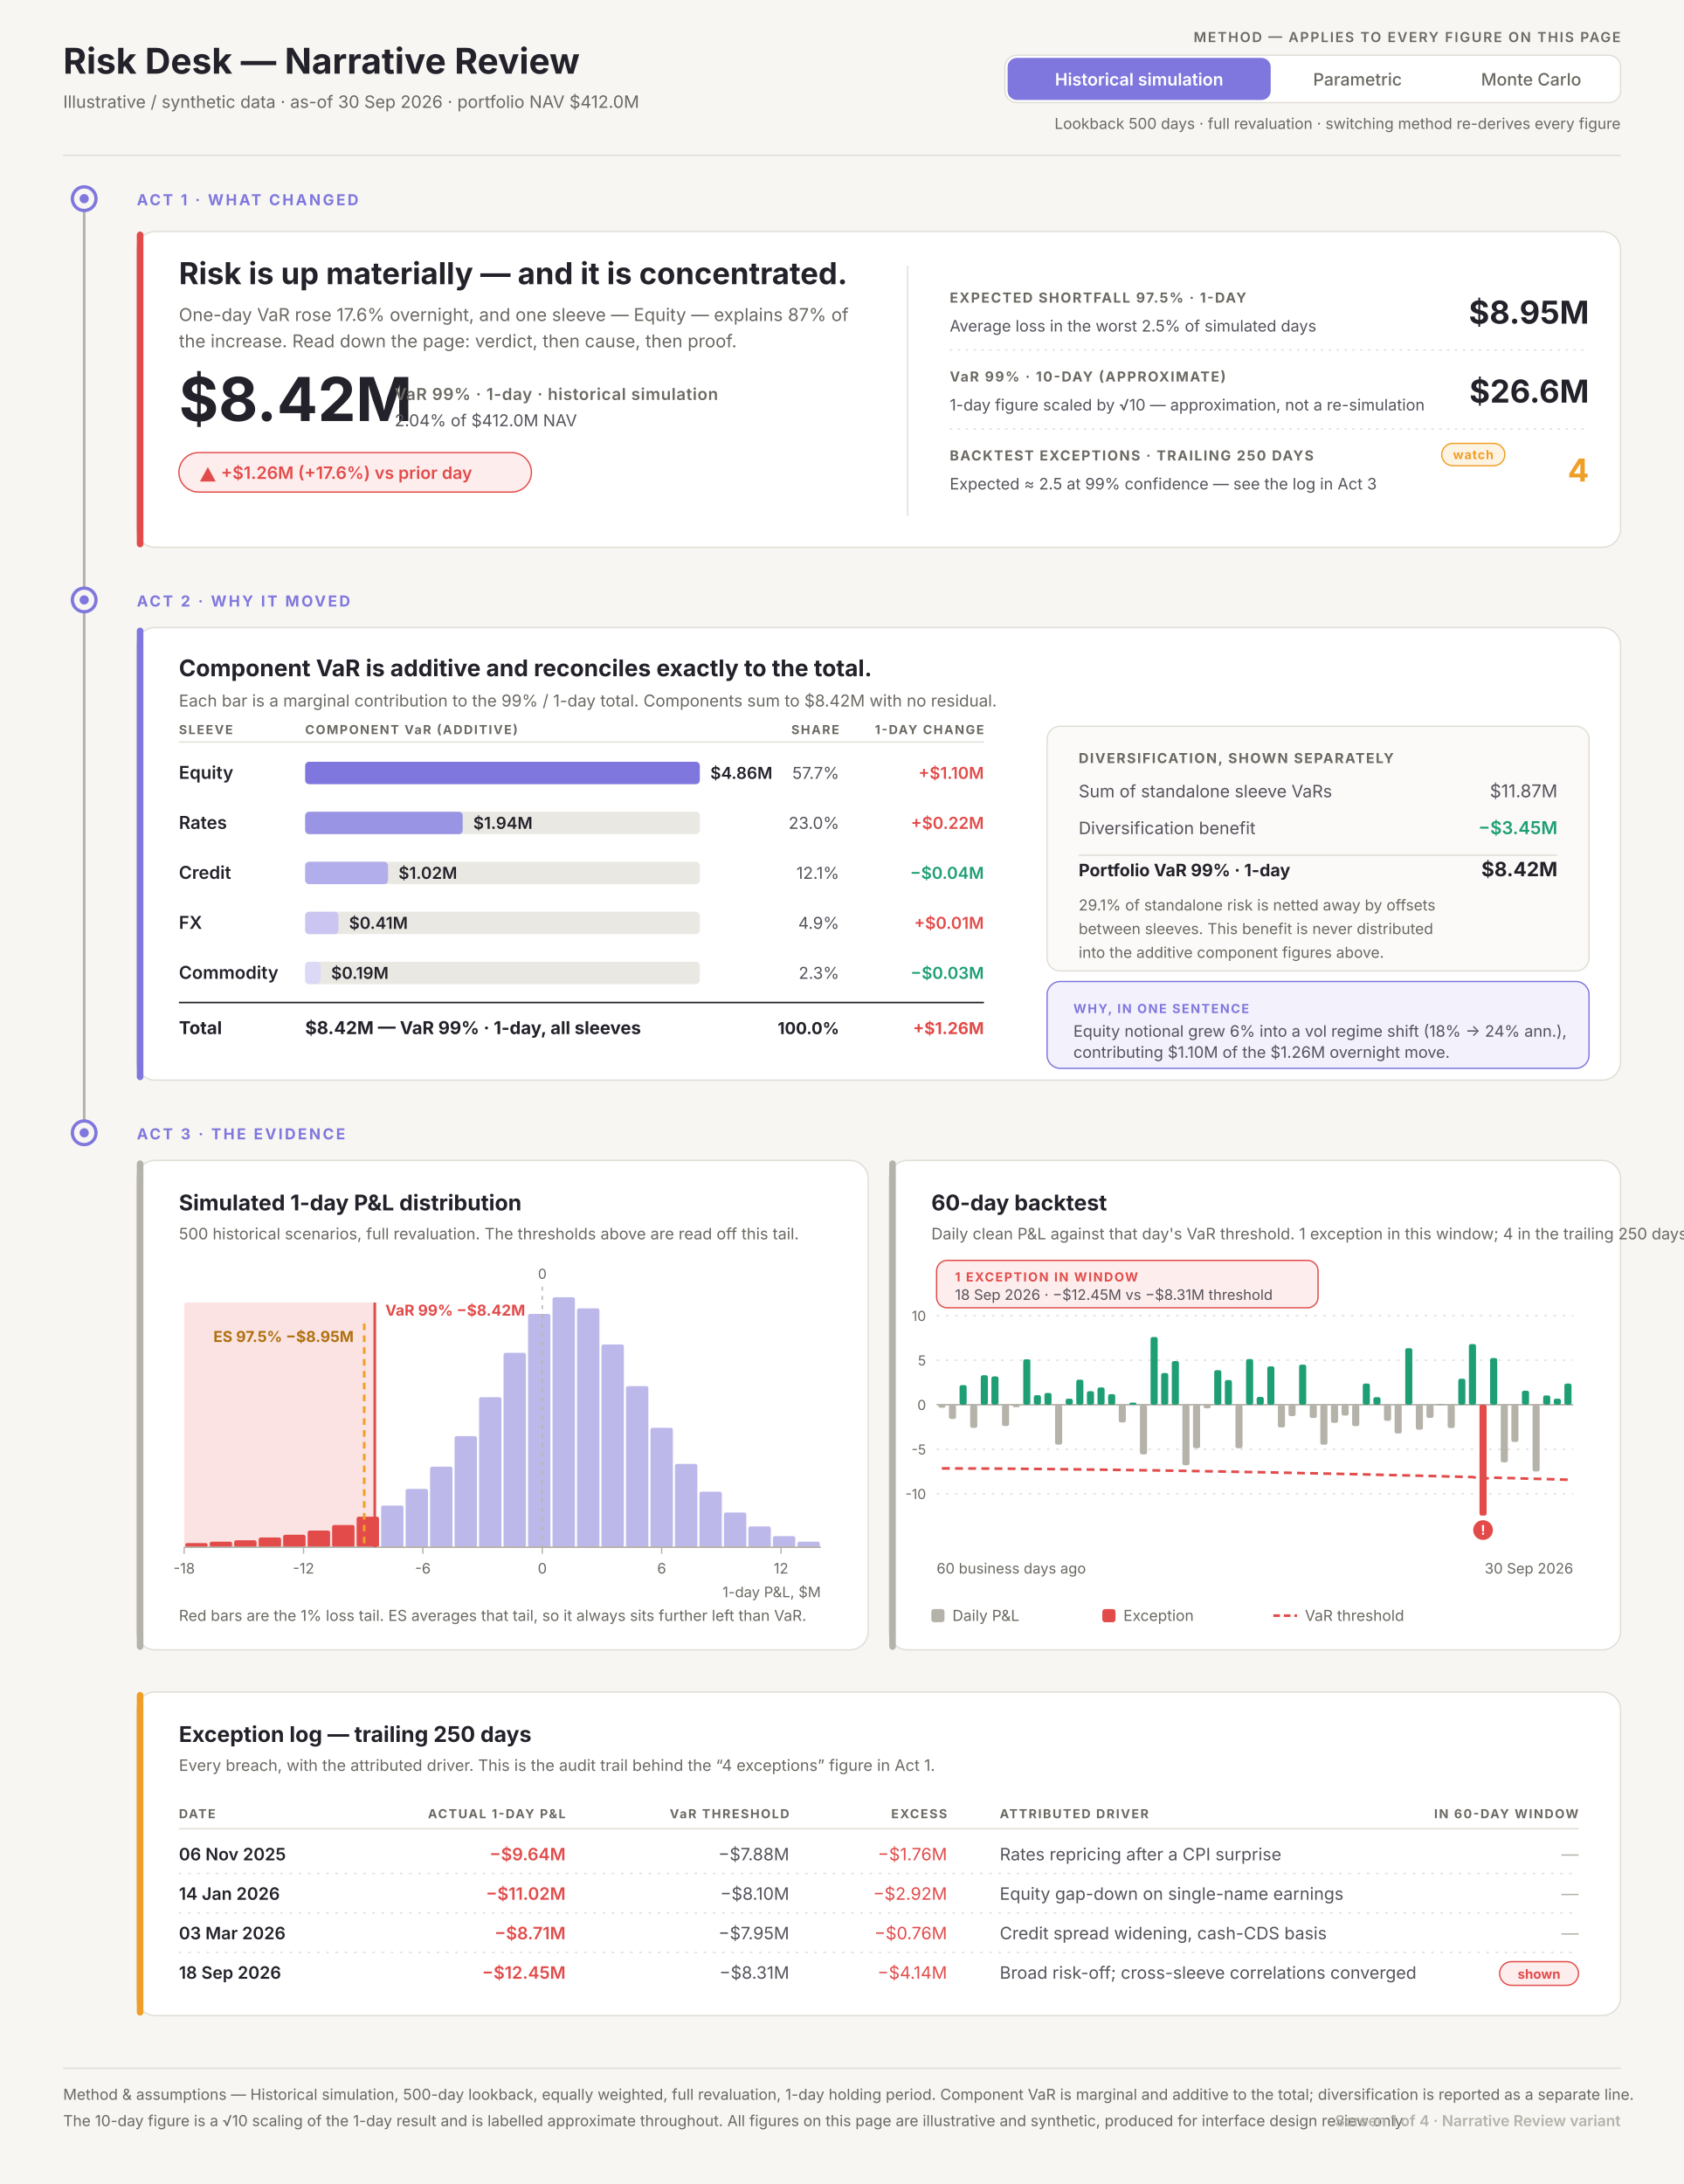
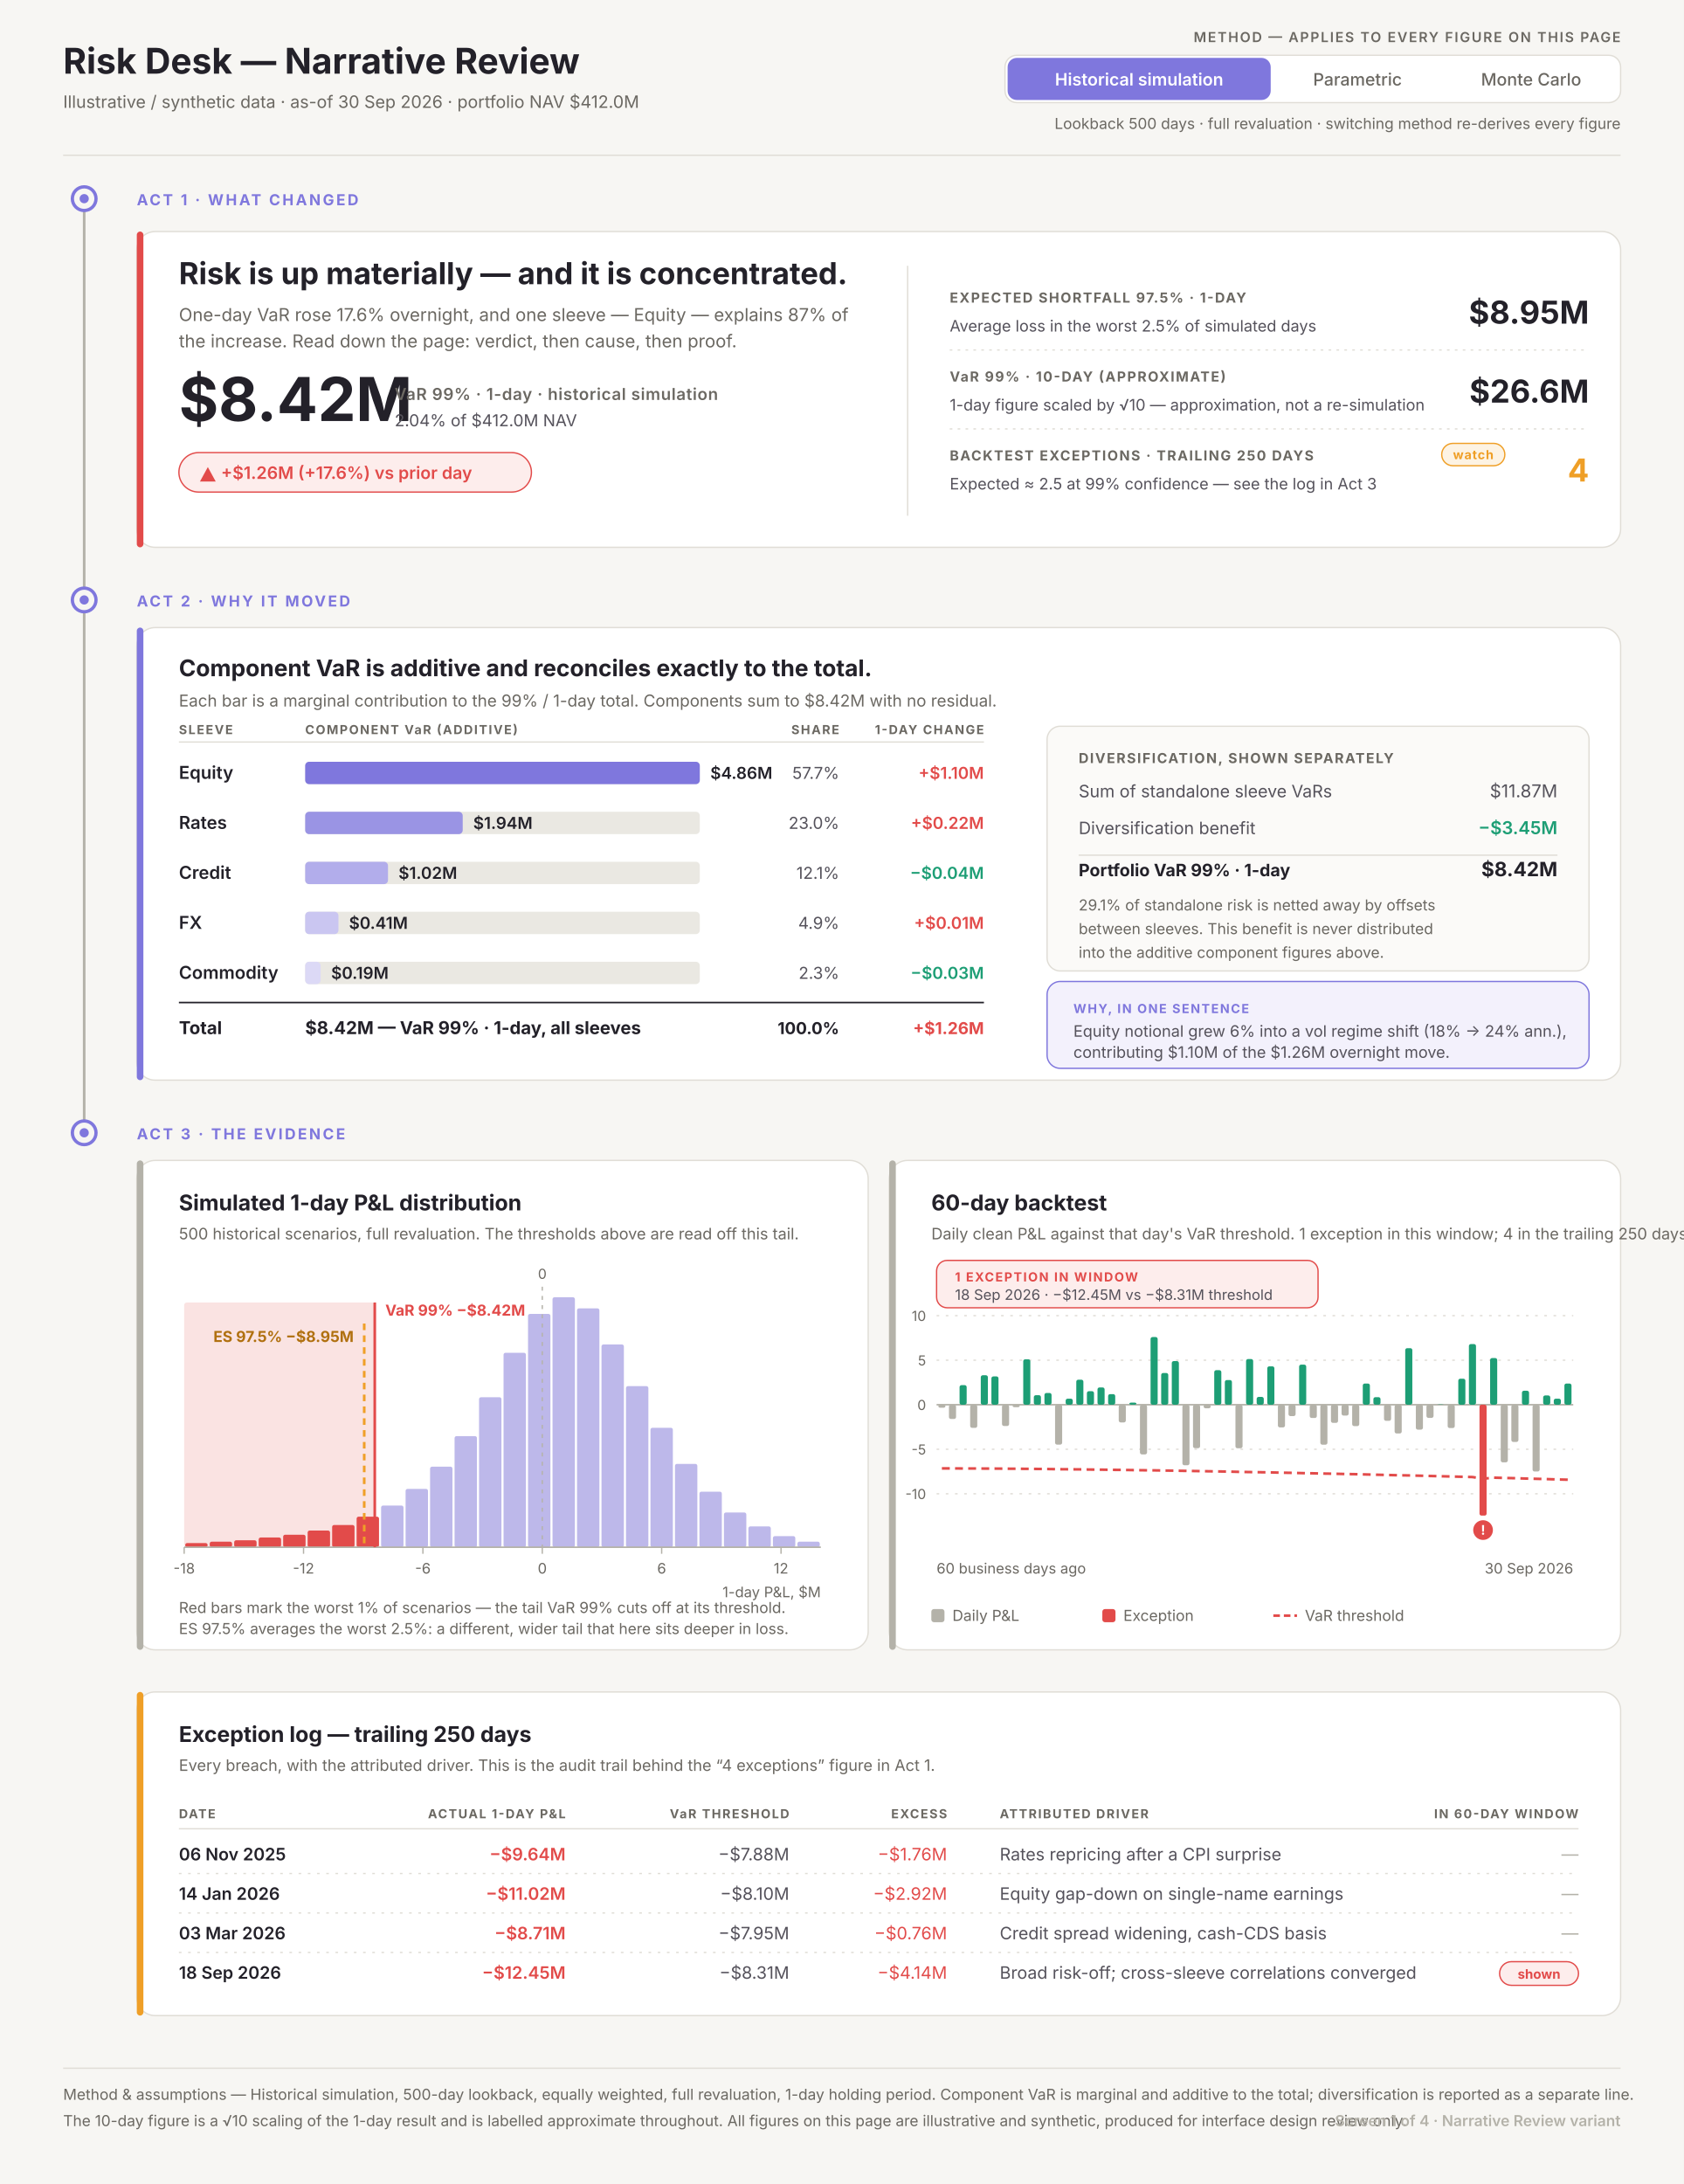
<svg xmlns="http://www.w3.org/2000/svg" width="1280" height="1660" viewBox="0 0 1280 1660" role="img" aria-labelledby="mockTitle mockDesc" font-family="Inter, Segoe UI, Helvetica, Arial, sans-serif">
  <rect x="0" y="0" width="1280" height="1660" fill="#F7F6F3" />
  <text x="48" y="56" font-size="27" font-weight="700" fill="#232129" text-anchor="start">Risk Desk — Narrative Review</text>
  <text x="48" y="82" font-size="13" font-weight="400" fill="#6B6862" text-anchor="start">Illustrative / synthetic data  ·  as-of 30 Sep 2026  ·  portfolio NAV $412.0M</text>
  <text x="1232" y="32" font-size="10.5" font-weight="600" fill="#6B6862" text-anchor="end" letter-spacing="1.1">METHOD — APPLIES TO EVERY FIGURE ON THIS PAGE</text>
  <rect x="764" y="42" width="468" height="36" fill="#FFFFFF" rx="9" stroke="#E0DDD6" stroke-width="1" />
  <rect x="766" y="44" width="200" height="32" fill="#7F77DD" rx="7" />
  <text x="866.0" y="65" font-size="13" font-weight="600" fill="#FFFFFF" text-anchor="middle">Historical simulation</text>
  <text x="1032.0" y="65" font-size="13" font-weight="500" fill="#6B6862" text-anchor="middle">Parametric</text>
  <text x="1164.0" y="65" font-size="13" font-weight="500" fill="#6B6862" text-anchor="middle">Monte Carlo</text>
  <text x="1232" y="98" font-size="11.5" font-weight="400" fill="#6B6862" text-anchor="end">Lookback 500 days  ·  full revaluation  ·  switching method re-derives every figure</text>
  <line x1="48" y1="118" x2="1232" y2="118" stroke="#E0DDD6" stroke-width="1" />
  <line x1="64" y1="151" x2="64" y2="861" stroke="#B4B2A9" stroke-width="2" />
  <circle cx="64" cy="151" r="9" fill="#F7F6F3" stroke="#7F77DD" stroke-width="2.5" />
  <circle cx="64" cy="151" r="3.5" fill="#7F77DD" />
  <circle cx="64" cy="456" r="9" fill="#F7F6F3" stroke="#7F77DD" stroke-width="2.5" />
  <circle cx="64" cy="456" r="3.5" fill="#7F77DD" />
  <circle cx="64" cy="861" r="9" fill="#F7F6F3" stroke="#7F77DD" stroke-width="2.5" />
  <circle cx="64" cy="861" r="3.5" fill="#7F77DD" />
  <text x="104" y="156" font-size="11.5" font-weight="700" fill="#7F77DD" text-anchor="start" letter-spacing="1.6">ACT 1 · WHAT CHANGED</text>
  <rect x="104" y="176" width="1128" height="240" fill="#FFFFFF" rx="14" stroke="#E0DDD6" stroke-width="1" />
  <rect x="104" y="176" width="5" height="240" fill="#E24B4A" rx="2.5" />
  <text x="136" y="216" font-size="23" font-weight="700" fill="#232129" text-anchor="start">Risk is up materially — and it is concentrated.</text>
  <text x="136" y="244" font-size="13.5" font-weight="400" fill="#6B6862" text-anchor="start">One-day VaR rose 17.6% overnight, and one sleeve — Equity — explains 87% of</text>
  <text x="136" y="264" font-size="13.5" font-weight="400" fill="#6B6862" text-anchor="start">the increase. Read down the page: verdict, then cause, then proof.</text>
  <text x="136" y="320" font-size="46" font-weight="700" fill="#232129" text-anchor="start">$8.42M</text>
  <text x="300" y="304" font-size="12.5" font-weight="600" fill="#6B6862" text-anchor="start" letter-spacing="0.4">VaR 99%  ·  1-day  ·  historical simulation</text>
  <text x="300" y="324" font-size="12.5" font-weight="400" fill="#55525B" text-anchor="start">2.04% of $412.0M NAV</text>
  <rect x="136" y="344" width="268" height="30" fill="#FDEDEC" rx="15" stroke="#E24B4A" stroke-width="1" />
  <path d="M152 366 l6 -11 l6 11 z" fill="#E24B4A" />
  <text x="168" y="364" font-size="13" font-weight="600" fill="#E24B4A" text-anchor="start">+$1.26M  (+17.6%)  vs prior day</text>
  <line x1="690" y1="202" x2="690" y2="392" stroke="#E0DDD6" stroke-width="1" />
  <text x="722" y="230" font-size="10.5" font-weight="700" fill="#6B6862" text-anchor="start" letter-spacing="1.0">EXPECTED SHORTFALL 97.5%  ·  1-DAY</text>
  <text x="722" y="252" font-size="12" font-weight="400" fill="#55525B" text-anchor="start">Average loss in the worst 2.5% of simulated days</text>
  <text x="1208" y="246" font-size="24" font-weight="700" fill="#232129" text-anchor="end">$8.95M</text>
  <line x1="722" y1="266" x2="1208" y2="266" stroke="#E0DDD6" stroke-width="1" stroke-dasharray="2 4" />
  <text x="722" y="290" font-size="10.5" font-weight="700" fill="#6B6862" text-anchor="start" letter-spacing="1.0">VaR 99%  ·  10-DAY  (APPROXIMATE)</text>
  <text x="722" y="312" font-size="12" font-weight="400" fill="#55525B" text-anchor="start">1-day figure scaled by √10 — approximation, not a re-simulation</text>
  <text x="1208" y="306" font-size="24" font-weight="700" fill="#232129" text-anchor="end">$26.6M</text>
  <line x1="722" y1="326" x2="1208" y2="326" stroke="#E0DDD6" stroke-width="1" stroke-dasharray="2 4" />
  <text x="722" y="350" font-size="10.5" font-weight="700" fill="#6B6862" text-anchor="start" letter-spacing="1.0">BACKTEST EXCEPTIONS  ·  TRAILING 250 DAYS</text>
  <text x="722" y="372" font-size="12" font-weight="400" fill="#55525B" text-anchor="start">Expected ≈ 2.5 at 99% confidence — see the log in Act 3</text>
  <text x="1208" y="366" font-size="24" font-weight="700" fill="#EF9F27" text-anchor="end">4</text>
  <rect x="1096" y="337" width="48" height="17" fill="#FDF3E3" rx="8.5" stroke="#EF9F27" stroke-width="1" />
  <text x="1120" y="349" font-size="9.5" font-weight="700" fill="#EF9F27" text-anchor="middle" letter-spacing="0.6">watch</text>
  <text x="104" y="461" font-size="11.5" font-weight="700" fill="#7F77DD" text-anchor="start" letter-spacing="1.6">ACT 2 · WHY IT MOVED</text>
  <rect x="104" y="477" width="1128" height="344" fill="#FFFFFF" rx="14" stroke="#E0DDD6" stroke-width="1" />
  <rect x="104" y="477" width="5" height="344" fill="#7F77DD" rx="2.5" />
  <text x="136" y="514" font-size="17.5" font-weight="700" fill="#232129" text-anchor="start">Component VaR is additive and reconciles exactly to the total.</text>
  <text x="136" y="537" font-size="12.5" font-weight="400" fill="#6B6862" text-anchor="start">Each bar is a marginal contribution to the 99% / 1-day total. Components sum to $8.42M with no residual.</text>
  <text x="136" y="558" font-size="9.5" font-weight="700" fill="#6B6862" text-anchor="start" letter-spacing="1.0">SLEEVE</text>
  <text x="232" y="558" font-size="9.5" font-weight="700" fill="#6B6862" text-anchor="start" letter-spacing="1.0">COMPONENT VaR (ADDITIVE)</text>
  <text x="638" y="558" font-size="9.5" font-weight="700" fill="#6B6862" text-anchor="end" letter-spacing="1.0">SHARE</text>
  <text x="748" y="558" font-size="9.5" font-weight="700" fill="#6B6862" text-anchor="end" letter-spacing="1.0">1-DAY CHANGE</text>
  <line x1="136" y1="564" x2="748" y2="564" stroke="#E0DDD6" stroke-width="1" />
  <text x="136" y="592" font-size="13.5" font-weight="600" fill="#232129" text-anchor="start">Equity</text>
  <rect x="232" y="579" width="300" height="17" fill="#EAE8E2" rx="3" />
  <rect x="232" y="579" width="300.0" height="17" fill="#7F77DD" rx="3" />
  <text x="540.0" y="592" font-size="12.5" font-weight="600" fill="#232129" text-anchor="start">$4.86M</text>
  <text x="638" y="592" font-size="12.5" font-weight="400" fill="#55525B" text-anchor="end">57.7%</text>
  <text x="748" y="592" font-size="12.5" font-weight="600" fill="#E24B4A" text-anchor="end">+$1.10M</text>
  <text x="136" y="630" font-size="13.5" font-weight="600" fill="#232129" text-anchor="start">Rates</text>
  <rect x="232" y="617" width="300" height="17" fill="#EAE8E2" rx="3" />
  <rect x="232" y="617" width="119.753" height="17" fill="#9A94E4" rx="3" />
  <text x="359.753" y="630" font-size="12.5" font-weight="600" fill="#232129" text-anchor="start">$1.94M</text>
  <text x="638" y="630" font-size="12.5" font-weight="400" fill="#55525B" text-anchor="end">23.0%</text>
  <text x="748" y="630" font-size="12.5" font-weight="600" fill="#E24B4A" text-anchor="end">+$0.22M</text>
  <text x="136" y="668" font-size="13.5" font-weight="600" fill="#232129" text-anchor="start">Credit</text>
  <rect x="232" y="655" width="300" height="17" fill="#EAE8E2" rx="3" />
  <rect x="232" y="655" width="62.963" height="17" fill="#B2ADEB" rx="3" />
  <text x="302.963" y="668" font-size="12.5" font-weight="600" fill="#232129" text-anchor="start">$1.02M</text>
  <text x="638" y="668" font-size="12.5" font-weight="400" fill="#55525B" text-anchor="end">12.1%</text>
  <text x="748" y="668" font-size="12.5" font-weight="600" fill="#1D9E75" text-anchor="end">−$0.04M</text>
  <text x="136" y="706" font-size="13.5" font-weight="600" fill="#232129" text-anchor="start">FX</text>
  <rect x="232" y="693" width="300" height="17" fill="#EAE8E2" rx="3" />
  <rect x="232" y="693" width="25.309" height="17" fill="#CAC6F1" rx="3" />
  <text x="265.309" y="706" font-size="12.5" font-weight="600" fill="#232129" text-anchor="start">$0.41M</text>
  <text x="638" y="706" font-size="12.5" font-weight="400" fill="#55525B" text-anchor="end">4.9%</text>
  <text x="748" y="706" font-size="12.5" font-weight="600" fill="#E24B4A" text-anchor="end">+$0.01M</text>
  <text x="136" y="744" font-size="13.5" font-weight="600" fill="#232129" text-anchor="start">Commodity</text>
  <rect x="232" y="731" width="300" height="17" fill="#EAE8E2" rx="3" />
  <rect x="232" y="731" width="11.728" height="17" fill="#DCD9F6" rx="3" />
  <text x="251.728" y="744" font-size="12.5" font-weight="600" fill="#232129" text-anchor="start">$0.19M</text>
  <text x="638" y="744" font-size="12.5" font-weight="400" fill="#55525B" text-anchor="end">2.3%</text>
  <text x="748" y="744" font-size="12.5" font-weight="600" fill="#1D9E75" text-anchor="end">−$0.03M</text>
  <line x1="136" y1="762" x2="748" y2="762" stroke="#232129" stroke-width="1.2" />
  <text x="136" y="786" font-size="13.5" font-weight="700" fill="#232129" text-anchor="start">Total</text>
  <text x="232" y="786" font-size="13.5" font-weight="700" fill="#232129" text-anchor="start">$8.42M  —  VaR 99% · 1-day, all sleeves</text>
  <text x="638" y="786" font-size="12.5" font-weight="700" fill="#232129" text-anchor="end">100.0%</text>
  <text x="748" y="786" font-size="12.5" font-weight="700" fill="#E24B4A" text-anchor="end">+$1.26M</text>
  <rect x="796" y="552" width="412" height="186" fill="#FBFAF8" rx="10" stroke="#E0DDD6" stroke-width="1" />
  <text x="820" y="580" font-size="10.5" font-weight="700" fill="#6B6862" text-anchor="start" letter-spacing="1.0">DIVERSIFICATION, SHOWN SEPARATELY</text>
  <text x="820" y="606" font-size="13" font-weight="400" fill="#55525B" text-anchor="start">Sum of standalone sleeve VaRs</text>
  <text x="1184" y="606" font-size="13.5" font-weight="400" fill="#55525B" text-anchor="end">$11.87M</text>
  <text x="820" y="634" font-size="13" font-weight="400" fill="#55525B" text-anchor="start">Diversification benefit</text>
  <text x="1184" y="634" font-size="13.5" font-weight="600" fill="#1D9E75" text-anchor="end">−$3.45M</text>
  <line x1="820" y1="650" x2="1184" y2="650" stroke="#E0DDD6" stroke-width="1" />
  <text x="820" y="666" font-size="13" font-weight="700" fill="#232129" text-anchor="start">Portfolio VaR 99% · 1-day</text>
  <text x="1184" y="666" font-size="15" font-weight="700" fill="#232129" text-anchor="end">$8.42M</text>
  <text x="820" y="692" font-size="11.5" font-weight="400" fill="#6B6862" text-anchor="start">29.1% of standalone risk is netted away by offsets</text>
  <text x="820" y="710" font-size="11.5" font-weight="400" fill="#6B6862" text-anchor="start">between sleeves. This benefit is never distributed</text>
  <text x="820" y="728" font-size="11.5" font-weight="400" fill="#6B6862" text-anchor="start">into the additive component figures above.</text>
  <rect x="796" y="746" width="412" height="66" fill="#F3F1FC" rx="10" stroke="#7F77DD" stroke-width="1" />
  <text x="816" y="770" font-size="9.5" font-weight="700" fill="#7F77DD" text-anchor="start" letter-spacing="1.0">WHY, IN ONE SENTENCE</text>
  <text x="816" y="788" font-size="12" font-weight="400" fill="#55525B" text-anchor="start">Equity notional grew 6% into a vol regime shift (18% → 24% ann.),</text>
  <text x="816" y="804" font-size="12" font-weight="400" fill="#55525B" text-anchor="start">contributing $1.10M of the $1.26M overnight move.</text>
  <text x="104" y="866" font-size="11.5" font-weight="700" fill="#7F77DD" text-anchor="start" letter-spacing="1.6">ACT 3 · THE EVIDENCE</text>
  <rect x="104" y="882" width="556" height="372" fill="#FFFFFF" rx="14" stroke="#E0DDD6" stroke-width="1" />
  <rect x="104" y="882" width="5" height="372" fill="#B4B2A9" rx="2.5" />
  <text x="136" y="920" font-size="16.5" font-weight="700" fill="#232129" text-anchor="start">Simulated 1-day P&amp;L distribution</text>
  <text x="136" y="942" font-size="12" font-weight="400" fill="#6B6862" text-anchor="start">500 historical scenarios, full revaluation. The thresholds above are read off this tail.</text>
  <rect x="140" y="990" width="144.9" height="186" fill="#FAE3E2" rx="2" />
  <rect x="140.8" y="1172.83" width="17.02" height="3.17" fill="#E24B4A" rx="1.5" />
  <rect x="159.42" y="1171.78" width="17.02" height="4.22" fill="#E24B4A" rx="1.5" />
  <rect x="178.03" y="1170.72" width="17.02" height="5.28" fill="#E24B4A" rx="1.5" />
  <rect x="196.65" y="1168.61" width="17.02" height="7.39" fill="#E24B4A" rx="1.5" />
  <rect x="215.26" y="1166.5" width="17.02" height="9.5" fill="#E24B4A" rx="1.5" />
  <rect x="233.88" y="1163.33" width="17.02" height="12.67" fill="#E24B4A" rx="1.5" />
  <rect x="252.49" y="1159.11" width="17.02" height="16.89" fill="#E24B4A" rx="1.5" />
  <rect x="271.11" y="1152.78" width="17.02" height="23.22" fill="#E24B4A" rx="1.5" />
  <rect x="289.72" y="1144.33" width="17.02" height="31.67" fill="#BDB8EA" rx="1.5" />
  <rect x="308.34" y="1131.67" width="17.02" height="44.33" fill="#BDB8EA" rx="1.5" />
  <rect x="326.95" y="1114.78" width="17.02" height="61.22" fill="#BDB8EA" rx="1.5" />
  <rect x="345.57" y="1091.56" width="17.02" height="84.44" fill="#BDB8EA" rx="1.5" />
  <rect x="364.18" y="1062.0" width="17.02" height="114.0" fill="#BDB8EA" rx="1.5" />
  <rect x="382.8" y="1028.22" width="17.02" height="147.78" fill="#BDB8EA" rx="1.5" />
  <rect x="401.42" y="998.67" width="17.02" height="177.33" fill="#BDB8EA" rx="1.5" />
  <rect x="420.03" y="986.0" width="17.02" height="190.0" fill="#BDB8EA" rx="1.5" />
  <rect x="438.65" y="994.44" width="17.02" height="181.56" fill="#BDB8EA" rx="1.5" />
  <rect x="457.26" y="1021.89" width="17.02" height="154.11" fill="#BDB8EA" rx="1.5" />
  <rect x="475.88" y="1053.56" width="17.02" height="122.44" fill="#BDB8EA" rx="1.5" />
  <rect x="494.49" y="1085.22" width="17.02" height="90.78" fill="#BDB8EA" rx="1.5" />
  <rect x="513.11" y="1112.67" width="17.02" height="63.33" fill="#BDB8EA" rx="1.5" />
  <rect x="531.72" y="1133.78" width="17.02" height="42.22" fill="#BDB8EA" rx="1.5" />
  <rect x="550.34" y="1149.61" width="17.02" height="26.39" fill="#BDB8EA" rx="1.5" />
  <rect x="568.95" y="1160.17" width="17.02" height="15.83" fill="#BDB8EA" rx="1.5" />
  <rect x="587.57" y="1167.56" width="17.02" height="8.44" fill="#BDB8EA" rx="1.5" />
  <rect x="606.18" y="1171.78" width="17.02" height="4.22" fill="#BDB8EA" rx="1.5" />
  <line x1="140" y1="1176" x2="624" y2="1176" stroke="#B4B2A9" stroke-width="1.2" />
  <line x1="140.0" y1="1176" x2="140.0" y2="1181" stroke="#B4B2A9" stroke-width="1" />
  <text x="140.0" y="1196" font-size="11" font-weight="400" fill="#6B6862" text-anchor="middle">-18</text>
  <line x1="230.75" y1="1176" x2="230.75" y2="1181" stroke="#B4B2A9" stroke-width="1" />
  <text x="230.75" y="1196" font-size="11" font-weight="400" fill="#6B6862" text-anchor="middle">-12</text>
  <line x1="321.5" y1="1176" x2="321.5" y2="1181" stroke="#B4B2A9" stroke-width="1" />
  <text x="321.5" y="1196" font-size="11" font-weight="400" fill="#6B6862" text-anchor="middle">-6</text>
  <line x1="412.25" y1="1176" x2="412.25" y2="1181" stroke="#B4B2A9" stroke-width="1" />
  <text x="412.25" y="1196" font-size="11" font-weight="400" fill="#6B6862" text-anchor="middle">0</text>
  <line x1="503.0" y1="1176" x2="503.0" y2="1181" stroke="#B4B2A9" stroke-width="1" />
  <text x="503.0" y="1196" font-size="11" font-weight="400" fill="#6B6862" text-anchor="middle">6</text>
  <line x1="593.75" y1="1176" x2="593.75" y2="1181" stroke="#B4B2A9" stroke-width="1" />
  <text x="593.75" y="1196" font-size="11" font-weight="400" fill="#6B6862" text-anchor="middle">12</text>
  <text x="624" y="1214" font-size="11" font-weight="400" fill="#6B6862" text-anchor="end">1-day P&amp;L, $M</text>
  <text x="412.25" y="972" font-size="10.5" font-weight="400" fill="#6B6862" text-anchor="middle">0</text>
  <line x1="412.25" y1="978" x2="412.25" y2="1176" stroke="#B4B2A9" stroke-width="1" stroke-dasharray="3 4" />
  <line x1="276.88" y1="1006" x2="276.88" y2="1176" stroke="#EF9F27" stroke-width="2" stroke-dasharray="5 4" />
  <line x1="284.9" y1="990" x2="284.9" y2="1176" stroke="#E24B4A" stroke-width="2" />
  <text x="292.9" y="1000" font-size="11.5" font-weight="700" fill="#E24B4A" text-anchor="start">VaR 99%  −$8.42M</text>
  <text x="268.88" y="1020" font-size="11.5" font-weight="700" fill="#B0700F" text-anchor="end">ES 97.5%  −$8.95M</text>
-   <text x="136" y="1232" font-size="11.5" font-weight="400" fill="#6B6862" text-anchor="start">Red bars are the 1% loss tail. ES averages that tail, so it always sits further left than VaR.</text>
+   <text x="136" y="1226" font-size="11.5" font-weight="400" fill="#6B6862" text-anchor="start">Red bars mark the worst 1% of scenarios — the tail VaR 99% cuts off at its threshold.</text>
+   <text x="136" y="1242" font-size="11.5" font-weight="400" fill="#6B6862" text-anchor="start">ES 97.5% averages the worst 2.5%: a different, wider tail that here sits deeper in loss.</text>
  <rect x="676" y="882" width="556" height="372" fill="#FFFFFF" rx="14" stroke="#E0DDD6" stroke-width="1" />
  <rect x="676" y="882" width="5" height="372" fill="#B4B2A9" rx="2.5" />
  <text x="708" y="920" font-size="16.5" font-weight="700" fill="#232129" text-anchor="start">60-day backtest</text>
  <text x="708" y="942" font-size="12" font-weight="400" fill="#6B6862" text-anchor="start">Daily clean P&amp;L against that day's VaR threshold. 1 exception in this window; 4 in the trailing 250 days.</text>
  <line x1="712" y1="1067.692" x2="1196" y2="1067.692" stroke="#B4B2A9" stroke-width="1.2" />
  <line x1="712" y1="1000.0" x2="1196" y2="1000.0" stroke="#E0DDD6" stroke-width="1" stroke-dasharray="2 5" />
  <text x="704" y="1004.0" font-size="10.5" font-weight="400" fill="#6B6862" text-anchor="end">10</text>
  <line x1="712" y1="1033.85" x2="1196" y2="1033.85" stroke="#E0DDD6" stroke-width="1" stroke-dasharray="2 5" />
  <text x="704" y="1037.85" font-size="10.5" font-weight="400" fill="#6B6862" text-anchor="end">5</text>
  <line x1="712" y1="1101.54" x2="1196" y2="1101.54" stroke="#E0DDD6" stroke-width="1" stroke-dasharray="2 5" />
  <text x="704" y="1105.54" font-size="10.5" font-weight="400" fill="#6B6862" text-anchor="end">-5</text>
  <line x1="712" y1="1135.38" x2="1196" y2="1135.38" stroke="#E0DDD6" stroke-width="1" stroke-dasharray="2 5" />
  <text x="704" y="1139.38" font-size="10.5" font-weight="400" fill="#6B6862" text-anchor="end">-10</text>
  <text x="704" y="1071.69" font-size="10.5" font-weight="400" fill="#6B6862" text-anchor="end">0</text>
  <polyline points="716.03,1116.09 724.1,1116.09 732.17,1116.16 740.23,1116.16 748.3,1116.23 756.37,1116.23 764.43,1116.3 772.5,1116.36 780.57,1116.43 788.63,1116.5 796.7,1116.57 804.77,1116.7 812.83,1116.77 820.9,1116.84 828.97,1116.97 837.03,1117.04 845.1,1117.18 853.17,1117.24 861.23,1117.38 869.3,1117.51 877.37,1117.58 885.43,1117.72 893.5,1117.85 901.57,1117.99 909.63,1118.12 917.7,1118.26 925.77,1118.39 933.83,1118.53 941.9,1118.73 949.97,1118.87 958.03,1119.0 966.1,1119.14 974.17,1119.34 982.23,1119.48 990.3,1119.68 998.37,1119.82 1006.43,1120.02 1014.5,1120.15 1022.57,1120.36 1030.63,1120.49 1038.7,1120.7 1046.77,1120.9 1054.83,1121.1 1062.9,1121.3 1070.97,1121.44 1079.03,1121.64 1087.1,1121.85 1095.17,1122.05 1103.23,1122.25 1111.3,1122.46 1119.37,1122.66 1127.43,1123.94 1135.5,1123.13 1143.57,1123.34 1151.63,1123.54 1159.7,1123.81 1167.77,1124.01 1175.83,1124.22 1183.9,1124.49 1191.97,1124.69" fill="none" stroke="#E24B4A" stroke-width="2" stroke-dasharray="6 4" stroke-linejoin="round" />
  <rect x="713.33" y="1067.69" width="5.4" height="2.3" fill="#B4B2A9" rx="1.5" />
  <rect x="721.4" y="1067.69" width="5.4" height="10.83" fill="#B4B2A9" rx="1.5" />
  <rect x="729.47" y="1052.8" width="5.4" height="14.89" fill="#1D9E75" rx="1.5" />
  <rect x="737.53" y="1067.69" width="5.4" height="17.6" fill="#B4B2A9" rx="1.5" />
  <rect x="745.6" y="1045.29" width="5.4" height="22.41" fill="#1D9E75" rx="1.5" />
  <rect x="753.67" y="1046.17" width="5.4" height="21.53" fill="#1D9E75" rx="1.5" />
  <rect x="761.73" y="1067.69" width="5.4" height="16.18" fill="#B4B2A9" rx="1.5" />
  <rect x="769.8" y="1067.69" width="5.4" height="1.9" fill="#B4B2A9" rx="1.5" />
  <rect x="777.87" y="1033.17" width="5.4" height="34.52" fill="#1D9E75" rx="1.5" />
  <rect x="785.93" y="1060.45" width="5.4" height="7.24" fill="#1D9E75" rx="1.5" />
  <rect x="794.0" y="1058.76" width="5.4" height="8.94" fill="#1D9E75" rx="1.5" />
  <rect x="802.07" y="1067.69" width="5.4" height="30.33" fill="#B4B2A9" rx="1.5" />
  <rect x="810.13" y="1063.09" width="5.4" height="4.6" fill="#1D9E75" rx="1.5" />
  <rect x="818.2" y="1048.67" width="5.4" height="19.02" fill="#1D9E75" rx="1.5" />
  <rect x="826.27" y="1057.4" width="5.4" height="10.29" fill="#1D9E75" rx="1.5" />
  <rect x="834.33" y="1054.56" width="5.4" height="13.13" fill="#1D9E75" rx="1.5" />
  <rect x="842.4" y="1059.64" width="5.4" height="8.06" fill="#1D9E75" rx="1.5" />
  <rect x="850.47" y="1067.69" width="5.4" height="13.47" fill="#B4B2A9" rx="1.5" />
  <rect x="858.53" y="1066.07" width="5.4" height="1.62" fill="#1D9E75" rx="1.5" />
  <rect x="866.6" y="1067.69" width="5.4" height="37.77" fill="#B4B2A9" rx="1.5" />
  <rect x="874.67" y="1016.25" width="5.4" height="51.45" fill="#1D9E75" rx="1.5" />
  <rect x="882.73" y="1043.59" width="5.4" height="24.1" fill="#1D9E75" rx="1.5" />
  <rect x="890.8" y="1034.52" width="5.4" height="33.17" fill="#1D9E75" rx="1.5" />
  <rect x="898.87" y="1067.69" width="5.4" height="46.03" fill="#B4B2A9" rx="1.5" />
  <rect x="906.93" y="1067.69" width="5.4" height="33.03" fill="#B4B2A9" rx="1.5" />
  <rect x="915.0" y="1067.69" width="5.4" height="2.71" fill="#B4B2A9" rx="1.5" />
  <rect x="923.07" y="1041.43" width="5.4" height="26.26" fill="#1D9E75" rx="1.5" />
  <rect x="931.13" y="1048.94" width="5.4" height="18.75" fill="#1D9E75" rx="1.5" />
  <rect x="939.2" y="1067.69" width="5.4" height="33.1" fill="#B4B2A9" rx="1.5" />
  <rect x="947.27" y="1032.97" width="5.4" height="34.73" fill="#1D9E75" rx="1.5" />
  <rect x="955.33" y="1061.74" width="5.4" height="5.96" fill="#1D9E75" rx="1.5" />
  <rect x="963.4" y="1038.52" width="5.4" height="29.18" fill="#1D9E75" rx="1.5" />
  <rect x="971.47" y="1067.69" width="5.4" height="17.26" fill="#B4B2A9" rx="1.5" />
  <rect x="979.53" y="1067.69" width="5.4" height="8.66" fill="#B4B2A9" rx="1.5" />
  <rect x="987.6" y="1037.23" width="5.4" height="30.46" fill="#1D9E75" rx="1.5" />
  <rect x="995.67" y="1067.69" width="5.4" height="10.09" fill="#B4B2A9" rx="1.5" />
  <rect x="1003.73" y="1067.69" width="5.4" height="30.39" fill="#B4B2A9" rx="1.5" />
  <rect x="1011.8" y="1067.69" width="5.4" height="13.81" fill="#B4B2A9" rx="1.5" />
  <rect x="1019.87" y="1067.69" width="5.4" height="8.26" fill="#B4B2A9" rx="1.5" />
  <rect x="1027.93" y="1067.69" width="5.4" height="16.25" fill="#B4B2A9" rx="1.5" />
  <rect x="1036.0" y="1051.58" width="5.4" height="16.11" fill="#1D9E75" rx="1.5" />
  <rect x="1044.07" y="1061.94" width="5.4" height="5.75" fill="#1D9E75" rx="1.5" />
  <rect x="1052.13" y="1067.69" width="5.4" height="12.25" fill="#B4B2A9" rx="1.5" />
  <rect x="1060.2" y="1067.69" width="5.4" height="21.86" fill="#B4B2A9" rx="1.5" />
  <rect x="1068.27" y="1024.71" width="5.4" height="42.98" fill="#1D9E75" rx="1.5" />
  <rect x="1076.33" y="1067.69" width="5.4" height="18.95" fill="#B4B2A9" rx="1.5" />
  <rect x="1084.4" y="1067.69" width="5.4" height="10.02" fill="#B4B2A9" rx="1.5" />
  <rect x="1092.47" y="1067.49" width="5.4" height="0.2" fill="#1D9E75" rx="1.5" />
  <rect x="1100.53" y="1067.69" width="5.4" height="17.74" fill="#B4B2A9" rx="1.5" />
  <rect x="1108.6" y="1047.93" width="5.4" height="19.77" fill="#1D9E75" rx="1.5" />
  <rect x="1116.67" y="1021.59" width="5.4" height="46.1" fill="#1D9E75" rx="1.5" />
  <rect x="1124.73" y="1067.69" width="5.4" height="84.28" fill="#E24B4A" rx="1.5" />
  <circle cx="1127.43" cy="1162.97" r="7.5" fill="#E24B4A" />
  <text x="1127.43" y="1166.47" font-size="10" font-weight="700" fill="#FFFFFF" text-anchor="middle">!</text>
  <rect x="1132.8" y="1032.22" width="5.4" height="35.47" fill="#1D9E75" rx="1.5" />
  <rect x="1140.87" y="1067.69" width="5.4" height="43.8" fill="#B4B2A9" rx="1.5" />
  <rect x="1148.93" y="1067.69" width="5.4" height="28.3" fill="#B4B2A9" rx="1.5" />
  <rect x="1157.0" y="1057.06" width="5.4" height="10.63" fill="#1D9E75" rx="1.5" />
  <rect x="1165.07" y="1067.69" width="5.4" height="50.77" fill="#B4B2A9" rx="1.5" />
  <rect x="1173.13" y="1060.65" width="5.4" height="7.04" fill="#1D9E75" rx="1.5" />
  <rect x="1181.2" y="1063.09" width="5.4" height="4.6" fill="#1D9E75" rx="1.5" />
  <rect x="1189.27" y="1051.58" width="5.4" height="16.11" fill="#1D9E75" rx="1.5" />
  <rect x="712" y="958" width="290" height="36" fill="#FDEDEC" rx="8" stroke="#E24B4A" stroke-width="1" />
  <text x="726" y="974" font-size="9.5" font-weight="700" fill="#E24B4A" text-anchor="start" letter-spacing="1.0">1 EXCEPTION IN WINDOW</text>
  <text x="726" y="988" font-size="11" font-weight="400" fill="#55525B" text-anchor="start">18 Sep 2026 · −$12.45M vs −$8.31M threshold</text>
  <text x="712" y="1196" font-size="11" font-weight="400" fill="#6B6862" text-anchor="start">60 business days ago</text>
  <text x="1196" y="1196" font-size="11" font-weight="400" fill="#6B6862" text-anchor="end">30 Sep 2026</text>
  <rect x="708" y="1223" width="10" height="10" fill="#B4B2A9" rx="2" />
  <text x="724" y="1232" font-size="11.5" font-weight="400" fill="#6B6862" text-anchor="start">Daily P&amp;L</text>
  <rect x="838" y="1223" width="10" height="10" fill="#E24B4A" rx="2" />
  <text x="854" y="1232" font-size="11.5" font-weight="400" fill="#6B6862" text-anchor="start">Exception</text>
  <line x1="968" y1="1228" x2="986" y2="1228" stroke="#E24B4A" stroke-width="2" stroke-dasharray="5 3" />
  <text x="992" y="1232" font-size="11.5" font-weight="400" fill="#6B6862" text-anchor="start">VaR threshold</text>
  <rect x="104" y="1286" width="1128" height="246" fill="#FFFFFF" rx="14" stroke="#E0DDD6" stroke-width="1" />
  <rect x="104" y="1286" width="5" height="246" fill="#EF9F27" rx="2.5" />
  <text x="136" y="1324" font-size="16.5" font-weight="700" fill="#232129" text-anchor="start">Exception log — trailing 250 days</text>
  <text x="136" y="1346" font-size="12" font-weight="400" fill="#6B6862" text-anchor="start">Every breach, with the attributed driver. This is the audit trail behind the “4 exceptions” figure in Act 1.</text>
  <text x="136" y="1382" font-size="9.5" font-weight="700" fill="#6B6862" text-anchor="start" letter-spacing="1.0">DATE</text>
  <text x="430" y="1382" font-size="9.5" font-weight="700" fill="#6B6862" text-anchor="end" letter-spacing="1.0">ACTUAL 1-DAY P&amp;L</text>
  <text x="600" y="1382" font-size="9.5" font-weight="700" fill="#6B6862" text-anchor="end" letter-spacing="1.0">VaR THRESHOLD</text>
  <text x="720" y="1382" font-size="9.5" font-weight="700" fill="#6B6862" text-anchor="end" letter-spacing="1.0">EXCESS</text>
  <text x="760" y="1382" font-size="9.5" font-weight="700" fill="#6B6862" text-anchor="start" letter-spacing="1.0">ATTRIBUTED DRIVER</text>
  <text x="1200" y="1382" font-size="9.5" font-weight="700" fill="#6B6862" text-anchor="end" letter-spacing="1.0">IN 60-DAY WINDOW</text>
  <line x1="136" y1="1390" x2="1200" y2="1390" stroke="#E0DDD6" stroke-width="1" />
  <text x="136" y="1414" font-size="13" font-weight="600" fill="#232129" text-anchor="start">06 Nov 2025</text>
  <text x="430" y="1414" font-size="13" font-weight="600" fill="#E24B4A" text-anchor="end">−$9.64M</text>
  <text x="600" y="1414" font-size="13" font-weight="400" fill="#55525B" text-anchor="end">−$7.88M</text>
  <text x="720" y="1414" font-size="13" font-weight="400" fill="#E24B4A" text-anchor="end">−$1.76M</text>
  <text x="760" y="1414" font-size="13" font-weight="400" fill="#55525B" text-anchor="start">Rates repricing after a CPI surprise</text>
  <text x="1200" y="1414" font-size="13" font-weight="400" fill="#B4B2A9" text-anchor="end">—</text>
  <line x1="136" y1="1424" x2="1200" y2="1424" stroke="#E0DDD6" stroke-width="1" stroke-dasharray="2 5" />
  <text x="136" y="1444" font-size="13" font-weight="600" fill="#232129" text-anchor="start">14 Jan 2026</text>
  <text x="430" y="1444" font-size="13" font-weight="600" fill="#E24B4A" text-anchor="end">−$11.02M</text>
  <text x="600" y="1444" font-size="13" font-weight="400" fill="#55525B" text-anchor="end">−$8.10M</text>
  <text x="720" y="1444" font-size="13" font-weight="400" fill="#E24B4A" text-anchor="end">−$2.92M</text>
  <text x="760" y="1444" font-size="13" font-weight="400" fill="#55525B" text-anchor="start">Equity gap-down on single-name earnings</text>
  <text x="1200" y="1444" font-size="13" font-weight="400" fill="#B4B2A9" text-anchor="end">—</text>
  <line x1="136" y1="1454" x2="1200" y2="1454" stroke="#E0DDD6" stroke-width="1" stroke-dasharray="2 5" />
  <text x="136" y="1474" font-size="13" font-weight="600" fill="#232129" text-anchor="start">03 Mar 2026</text>
  <text x="430" y="1474" font-size="13" font-weight="600" fill="#E24B4A" text-anchor="end">−$8.71M</text>
  <text x="600" y="1474" font-size="13" font-weight="400" fill="#55525B" text-anchor="end">−$7.95M</text>
  <text x="720" y="1474" font-size="13" font-weight="400" fill="#E24B4A" text-anchor="end">−$0.76M</text>
  <text x="760" y="1474" font-size="13" font-weight="400" fill="#55525B" text-anchor="start">Credit spread widening, cash-CDS basis</text>
  <text x="1200" y="1474" font-size="13" font-weight="400" fill="#B4B2A9" text-anchor="end">—</text>
  <line x1="136" y1="1484" x2="1200" y2="1484" stroke="#E0DDD6" stroke-width="1" stroke-dasharray="2 5" />
  <text x="136" y="1504" font-size="13" font-weight="600" fill="#232129" text-anchor="start">18 Sep 2026</text>
  <text x="430" y="1504" font-size="13" font-weight="600" fill="#E24B4A" text-anchor="end">−$12.45M</text>
  <text x="600" y="1504" font-size="13" font-weight="400" fill="#55525B" text-anchor="end">−$8.31M</text>
  <text x="720" y="1504" font-size="13" font-weight="400" fill="#E24B4A" text-anchor="end">−$4.14M</text>
  <text x="760" y="1504" font-size="13" font-weight="400" fill="#55525B" text-anchor="start">Broad risk-off; cross-sleeve correlations converged</text>
  <rect x="1140" y="1491" width="60" height="18" fill="#FDEDEC" rx="9" stroke="#E24B4A" stroke-width="1" />
  <text x="1170" y="1504" font-size="10" font-weight="700" fill="#E24B4A" text-anchor="middle">shown</text>
  <line x1="48" y1="1572" x2="1232" y2="1572" stroke="#E0DDD6" stroke-width="1" />
  <text x="48" y="1596" font-size="11.5" font-weight="400" fill="#6B6862" text-anchor="start">Method &amp; assumptions — Historical simulation, 500-day lookback, equally weighted, full revaluation, 1-day holding period. Component VaR is marginal and additive to the total; diversification is reported as a separate line.</text>
  <text x="48" y="1616" font-size="11.5" font-weight="400" fill="#6B6862" text-anchor="start">The 10-day figure is a √10 scaling of the 1-day result and is labelled approximate throughout. All figures on this page are illustrative and synthetic, produced for interface design review only.</text>
  <text x="1232" y="1616" font-size="11.5" font-weight="600" fill="#B4B2A9" text-anchor="end">Screen 1 of 4  ·  Narrative Review variant</text>
</svg>
